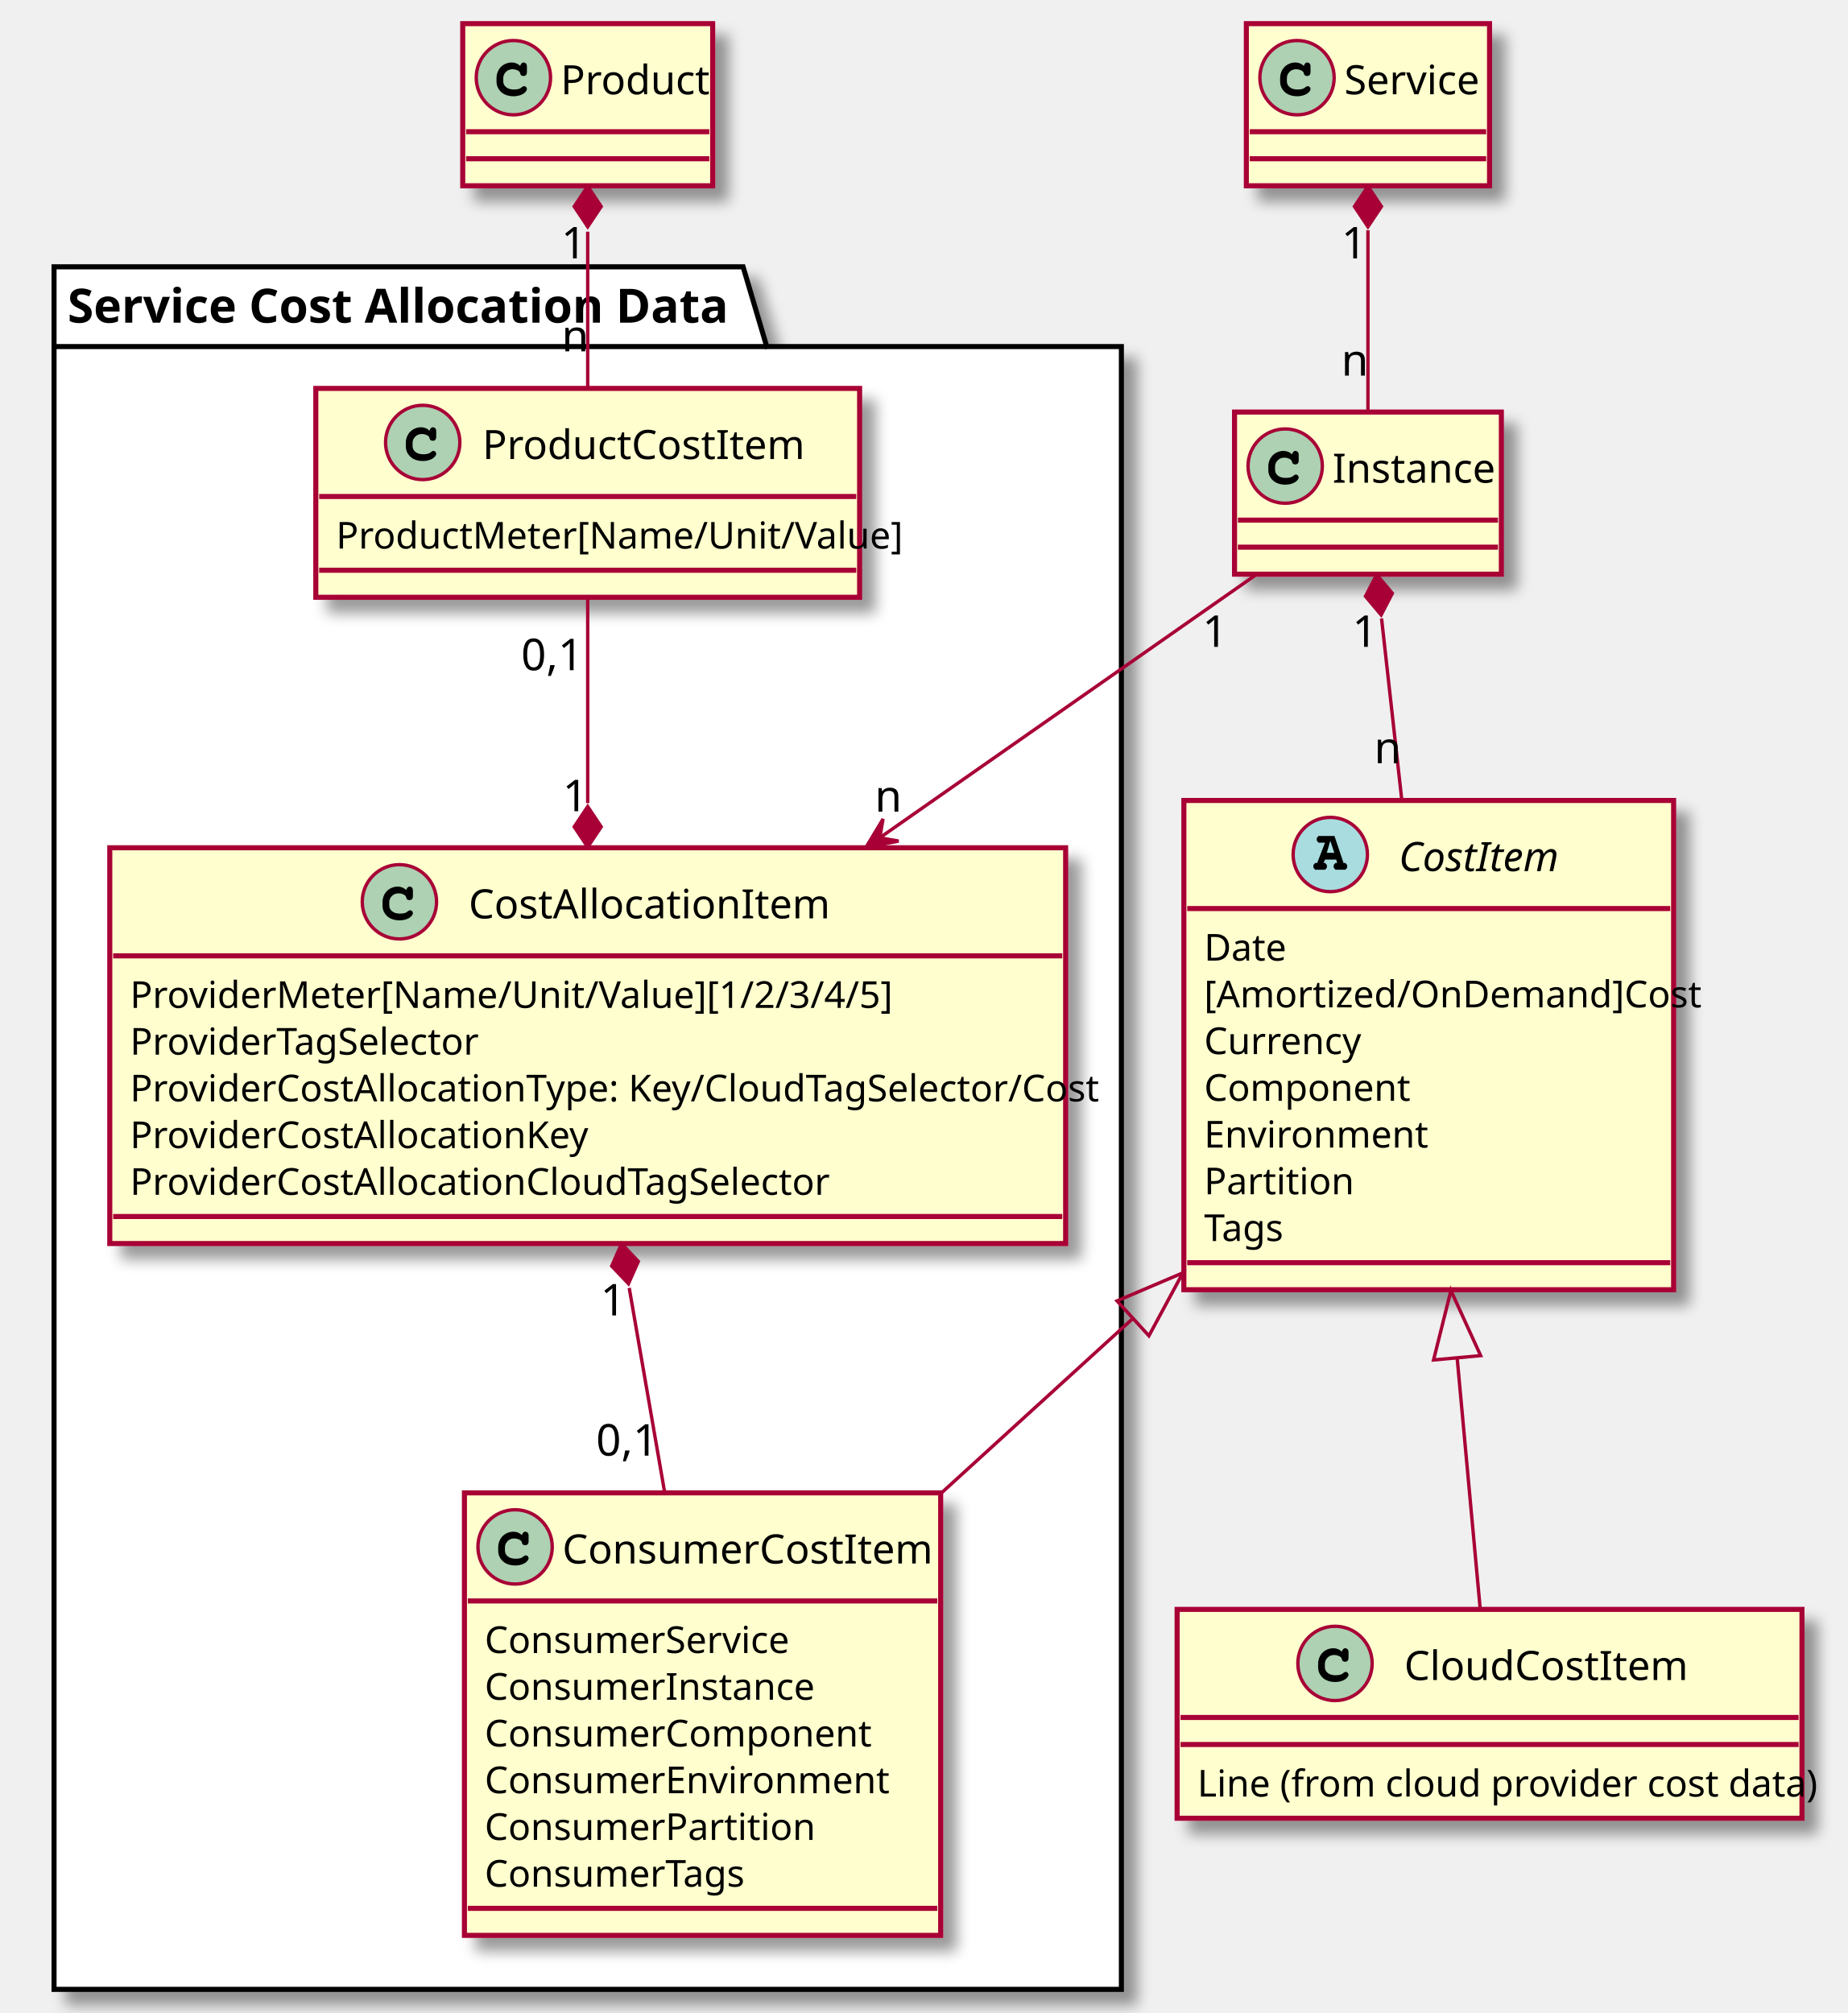
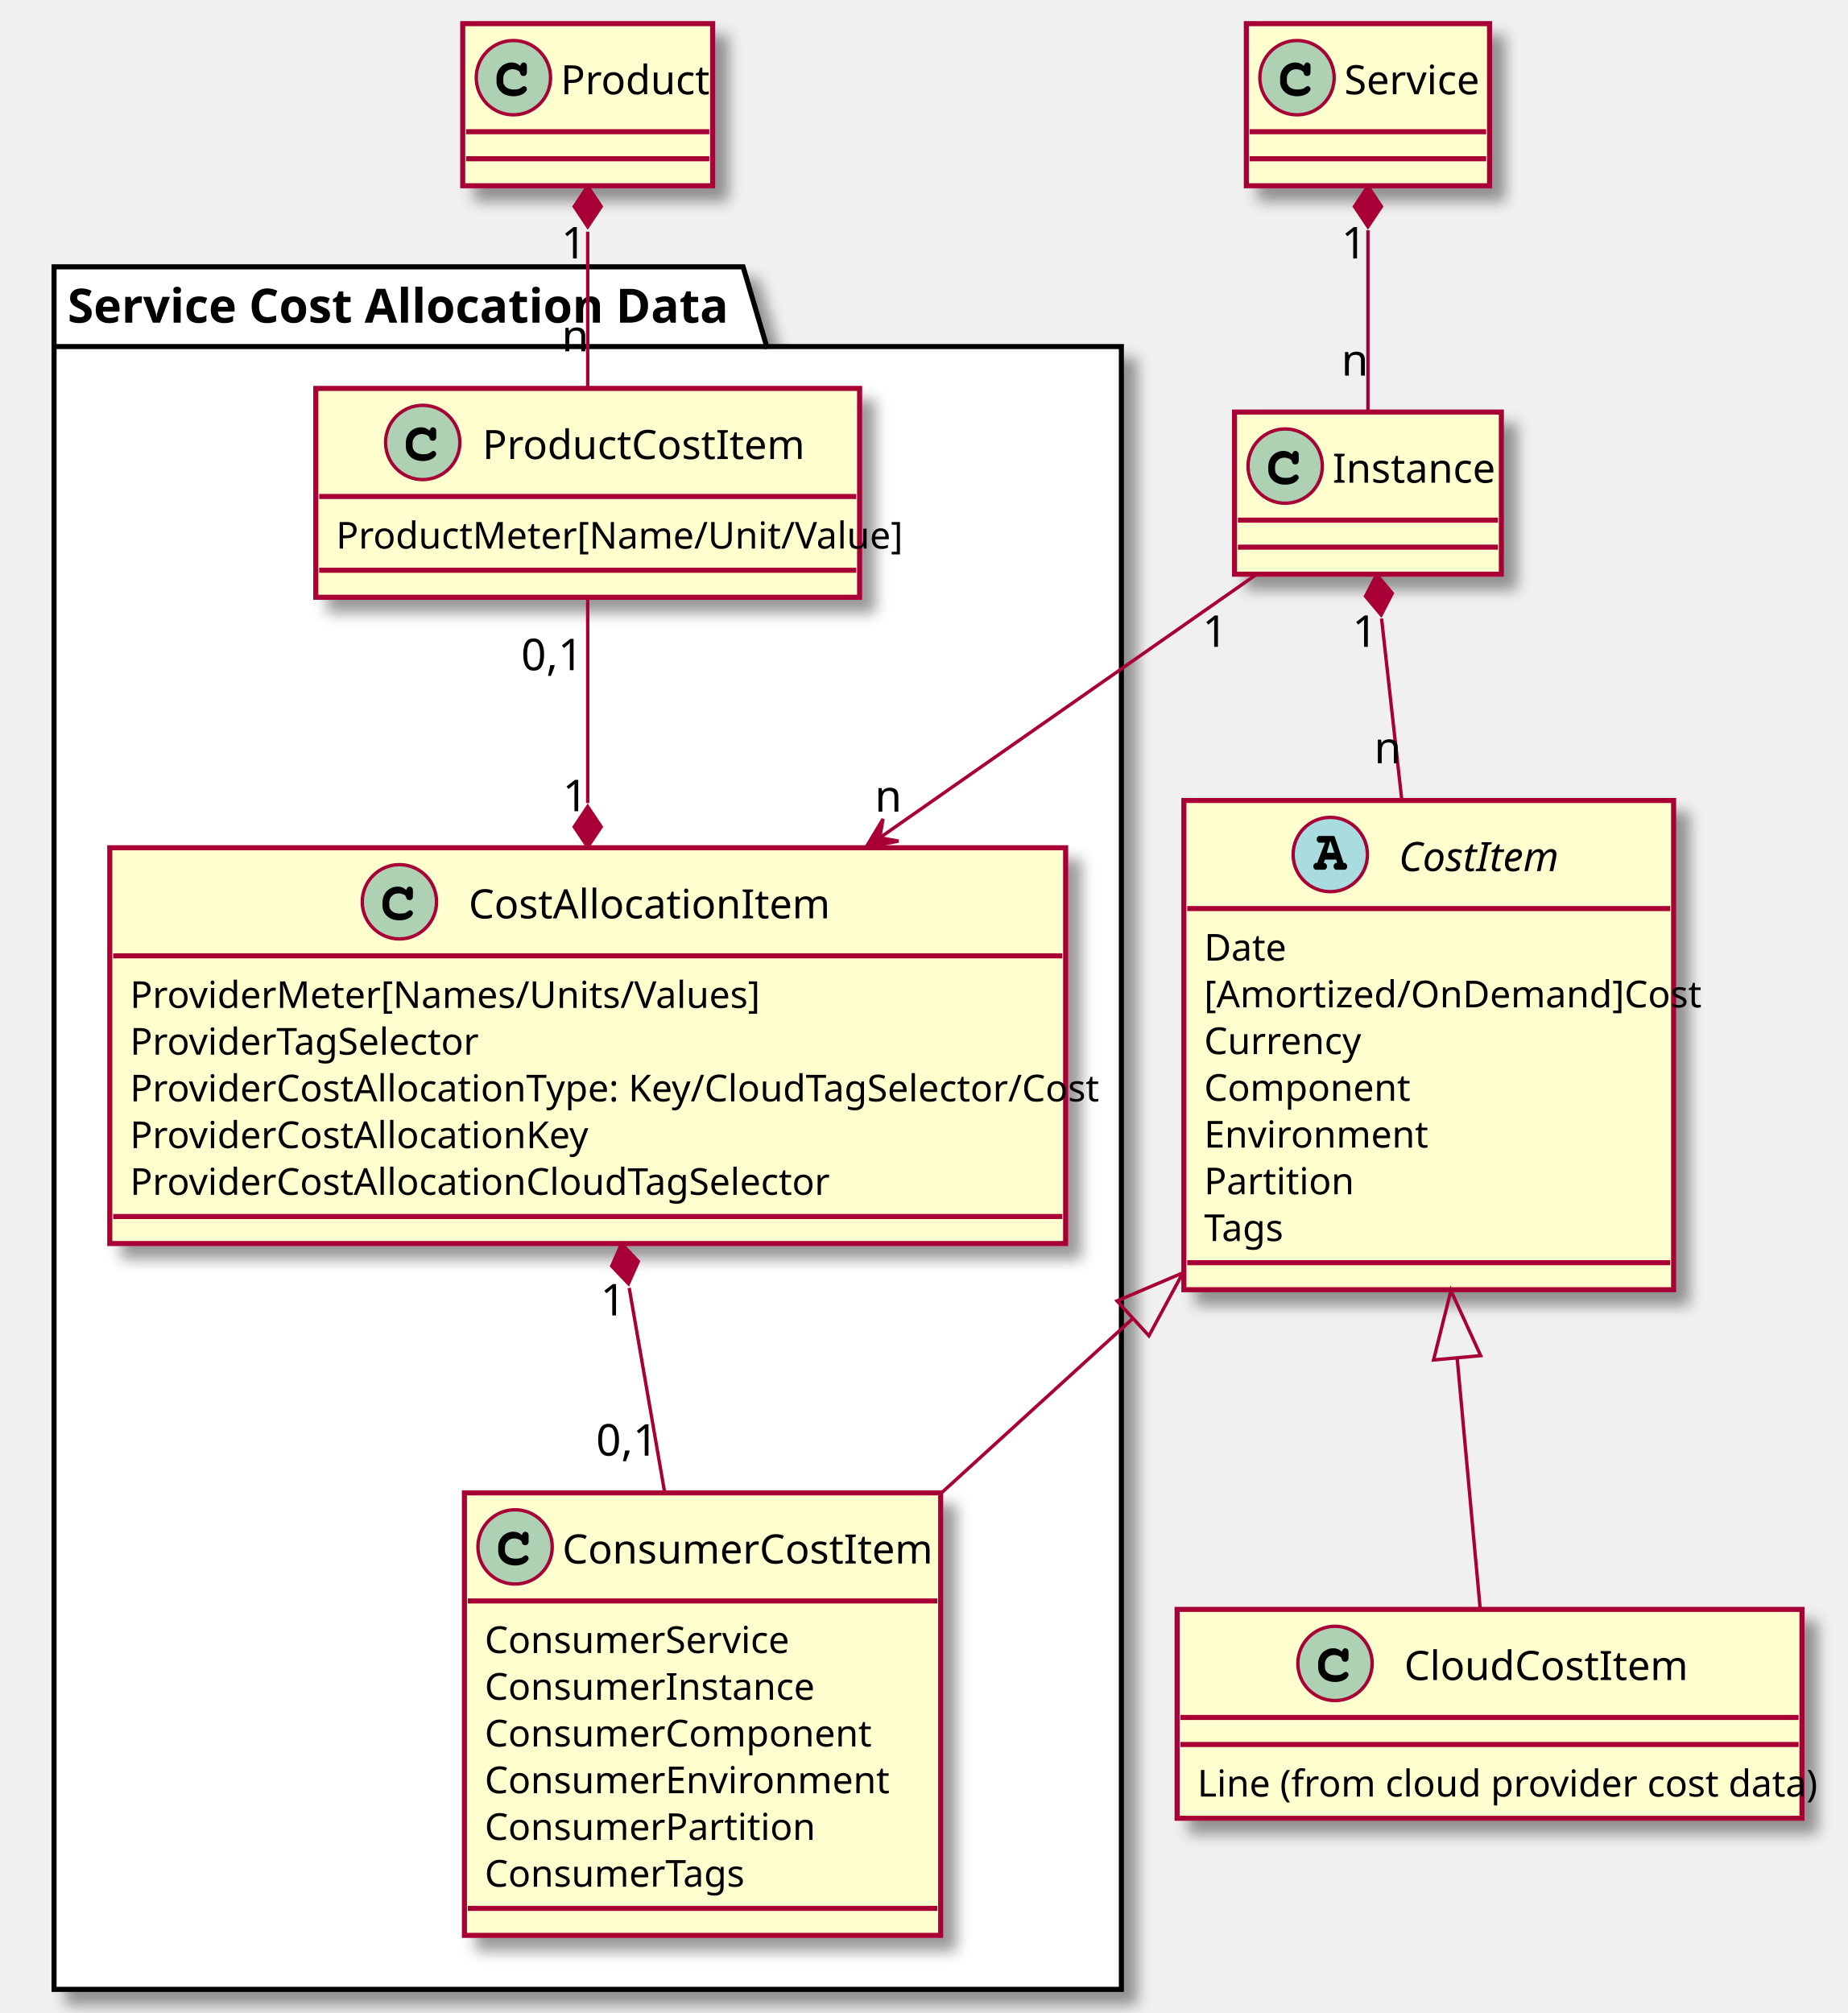
<svg xmlns="http://www.w3.org/2000/svg" contentScriptType="application/ecmascript" contentStyleType="text/css" height="596px" preserveAspectRatio="none" style="width:547px;height:596px;background:#FFFFFF;" version="1.1" viewBox="0 0 547 596" width="547px" zoomAndPan="magnify">
  <defs>
-     <filter height="300%" id="f1b3t52ygqx0a3" width="300%" x="-1" y="-1">
+     <filter height="300%" id="f1wbb1q7ieujnh" width="300%" x="-1" y="-1">
      <feGaussianBlur result="blurOut" stdDeviation="2.0" />
      <feColorMatrix in="blurOut" result="blurOut2" type="matrix" values="0 0 0 0 0 0 0 0 0 0 0 0 0 0 0 0 0 0 .4 0" />
      <feOffset dx="4.0" dy="4.0" in="blurOut2" result="blurOut3" />
      <feBlend in="SourceGraphic" in2="blurOut3" mode="normal" />
    </filter>
  </defs>
  <g>
-     <polygon fill="#FFFFFF" filter="url(#f1b3t52ygqx0a3)" points="16,79,220,79,227,102.609,332,102.609,332,589,16,589,16,79" style="stroke:#000000;stroke-width:1.5;" />
+     <polygon fill="#FFFFFF" filter="url(#f1wbb1q7ieujnh)" points="16,79,220,79,227,102.609,332,102.609,332,589,16,589,16,79" style="stroke:#000000;stroke-width:1.5;" />
    <line style="stroke:#000000;stroke-width:1.5;" x1="16" x2="227" y1="102.609" y2="102.609" />
    <text fill="#000000" font-family="sans-serif" font-size="14" font-weight="bold" lengthAdjust="spacing" textLength="198" x="20" y="95.533">Service Cost Allocation Data</text>
-     <rect codeLine="22" fill="#FEFECE" filter="url(#f1b3t52ygqx0a3)" height="117.18" id="CostAllocationItem" style="stroke:#A80036;stroke-width:1.5;" width="283" x="32.5" y="251" />
+     <rect codeLine="22" fill="#FEFECE" filter="url(#f1wbb1q7ieujnh)" height="117.18" id="CostAllocationItem" style="stroke:#A80036;stroke-width:1.5;" width="283" x="32.5" y="251" />
    <ellipse cx="118.25" cy="267" fill="#ADD1B2" rx="11" ry="11" style="stroke:#A80036;stroke-width:1.0;" />
    <path d="M120.25,263.5 Q120.453,263 120.688,262.75 Q120.922,262.5 121.188,262.5 Q121.656,262.5 121.953,262.781 Q122.25,263.062 122.25,263.719 L122.25,265.281 Q122.25,265.938 121.969,266.219 Q121.688,266.5 121.25,266.5 Q120.859,266.5 120.609,266.328 Q120.359,266.156 120.25,265.703 Q120.203,265.391 120.031,265.219 Q119.719,264.891 119.156,264.703 Q118.594,264.5 118.031,264.5 Q117.328,264.5 116.734,264.781 Q116.156,265.062 115.703,265.688 Q115.25,266.312 115.25,267.172 L115.25,268.094 Q115.25,269.125 116.094,269.812 Q116.938,270.5 118.438,270.5 Q119.328,270.5 119.953,270.297 Q120.312,270.188 120.719,269.828 Q120.984,269.625 121.125,269.562 Q121.266,269.5 121.438,269.5 Q121.766,269.5 122,269.766 Q122.25,270.016 122.25,270.375 Q122.25,270.719 121.906,271.125 Q121.406,271.719 120.609,272.047 Q119.562,272.5 118.281,272.5 Q116.781,272.5 115.578,271.906 Q114.609,271.438 113.922,270.422 Q113.25,269.406 113.25,268.203 L113.25,267.109 Q113.25,265.859 113.844,264.766 Q114.453,263.672 115.5,263.094 Q116.562,262.5 117.75,262.5 Q118.469,262.5 119.094,262.75 Q119.719,263 120.25,263.5 Z " fill="#000000" />
    <text fill="#000000" font-family="sans-serif" font-size="12" lengthAdjust="spacing" textLength="103" x="138.75" y="271.91">CostAllocationItem</text>
    <line style="stroke:#A80036;stroke-width:1.5;" x1="33.5" x2="314.5" y1="283" y2="283" />
-     <text fill="#000000" font-family="sans-serif" font-size="11" lengthAdjust="spacing" textLength="200" x="38.5" y="298.419">ProviderMeter[Name/Unit/Value][1/2/3/4/5]</text>
+     <text fill="#000000" font-family="sans-serif" font-size="11" lengthAdjust="spacing" textLength="170" x="38.5" y="298.419">ProviderMeter[Names/Units/Values]</text>
    <text fill="#000000" font-family="sans-serif" font-size="11" lengthAdjust="spacing" textLength="98" x="38.5" y="312.255">ProviderTagSelector</text>
    <text fill="#000000" font-family="sans-serif" font-size="11" lengthAdjust="spacing" textLength="271" x="38.5" y="326.091">ProviderCostAllocationType: Key/CloudTagSelector/Cost</text>
    <text fill="#000000" font-family="sans-serif" font-size="11" lengthAdjust="spacing" textLength="128" x="38.5" y="339.927">ProviderCostAllocationKey</text>
    <text fill="#000000" font-family="sans-serif" font-size="11" lengthAdjust="spacing" textLength="194" x="38.5" y="353.763">ProviderCostAllocationCloudTagSelector</text>
    <line style="stroke:#A80036;stroke-width:1.5;" x1="33.5" x2="314.5" y1="360.18" y2="360.18" />
-     <rect codeLine="30" fill="#FEFECE" filter="url(#f1b3t52ygqx0a3)" height="61.836" id="ProductCostItem" style="stroke:#A80036;stroke-width:1.5;" width="161" x="93.5" y="115" />
+     <rect codeLine="30" fill="#FEFECE" filter="url(#f1wbb1q7ieujnh)" height="61.836" id="ProductCostItem" style="stroke:#A80036;stroke-width:1.5;" width="161" x="93.5" y="115" />
    <ellipse cx="125.15" cy="131" fill="#ADD1B2" rx="11" ry="11" style="stroke:#A80036;stroke-width:1.0;" />
    <path d="M127.15,127.5 Q127.353,127 127.588,126.75 Q127.822,126.5 128.088,126.5 Q128.556,126.5 128.853,126.781 Q129.15,127.062 129.15,127.719 L129.15,129.281 Q129.15,129.938 128.869,130.219 Q128.588,130.5 128.15,130.5 Q127.759,130.5 127.509,130.328 Q127.259,130.156 127.15,129.703 Q127.103,129.391 126.931,129.219 Q126.619,128.891 126.056,128.703 Q125.494,128.5 124.931,128.5 Q124.228,128.5 123.634,128.781 Q123.056,129.062 122.603,129.688 Q122.15,130.312 122.15,131.172 L122.15,132.094 Q122.15,133.125 122.994,133.812 Q123.838,134.5 125.338,134.5 Q126.228,134.5 126.853,134.297 Q127.213,134.188 127.619,133.828 Q127.884,133.625 128.025,133.562 Q128.166,133.5 128.338,133.5 Q128.666,133.5 128.9,133.766 Q129.15,134.016 129.15,134.375 Q129.15,134.719 128.806,135.125 Q128.306,135.719 127.509,136.047 Q126.463,136.5 125.181,136.5 Q123.681,136.5 122.478,135.906 Q121.509,135.438 120.822,134.422 Q120.15,133.406 120.15,132.203 L120.15,131.109 Q120.15,129.859 120.744,128.766 Q121.353,127.672 122.4,127.094 Q123.463,126.5 124.65,126.5 Q125.369,126.5 125.994,126.75 Q126.619,127 127.15,127.5 Z " fill="#000000" />
    <text fill="#000000" font-family="sans-serif" font-size="12" lengthAdjust="spacing" textLength="92" x="142.85" y="135.91">ProductCostItem</text>
    <line style="stroke:#A80036;stroke-width:1.5;" x1="94.5" x2="253.5" y1="147" y2="147" />
    <text fill="#000000" font-family="sans-serif" font-size="11" lengthAdjust="spacing" textLength="149" x="99.5" y="162.419">ProductMeter[Name/Unit/Value]</text>
    <line style="stroke:#A80036;stroke-width:1.5;" x1="94.5" x2="253.5" y1="168.836" y2="168.836" />
-     <rect codeLine="34" fill="#FEFECE" filter="url(#f1b3t52ygqx0a3)" height="131.016" id="ConsumerCostItem" style="stroke:#A80036;stroke-width:1.5;" width="141" x="137.5" y="442" />
+     <rect codeLine="34" fill="#FEFECE" filter="url(#f1wbb1q7ieujnh)" height="131.016" id="ConsumerCostItem" style="stroke:#A80036;stroke-width:1.5;" width="141" x="137.5" y="442" />
    <ellipse cx="152.5" cy="458" fill="#ADD1B2" rx="11" ry="11" style="stroke:#A80036;stroke-width:1.0;" />
    <path d="M154.5,454.5 Q154.703,454 154.938,453.75 Q155.172,453.5 155.438,453.5 Q155.906,453.5 156.203,453.781 Q156.5,454.062 156.5,454.719 L156.5,456.281 Q156.5,456.938 156.219,457.219 Q155.938,457.5 155.5,457.5 Q155.109,457.5 154.859,457.328 Q154.609,457.156 154.5,456.703 Q154.453,456.391 154.281,456.219 Q153.969,455.891 153.406,455.703 Q152.844,455.5 152.281,455.5 Q151.578,455.5 150.984,455.781 Q150.406,456.062 149.953,456.688 Q149.5,457.312 149.5,458.172 L149.5,459.094 Q149.5,460.125 150.344,460.812 Q151.188,461.5 152.688,461.5 Q153.578,461.5 154.203,461.297 Q154.562,461.188 154.969,460.828 Q155.234,460.625 155.375,460.562 Q155.516,460.5 155.688,460.5 Q156.016,460.5 156.25,460.766 Q156.5,461.016 156.5,461.375 Q156.5,461.719 156.156,462.125 Q155.656,462.719 154.859,463.047 Q153.812,463.5 152.531,463.5 Q151.031,463.5 149.828,462.906 Q148.859,462.438 148.172,461.422 Q147.5,460.406 147.5,459.203 L147.5,458.109 Q147.5,456.859 148.094,455.766 Q148.703,454.672 149.75,454.094 Q150.812,453.5 152,453.5 Q152.719,453.5 153.344,453.75 Q153.969,454 154.5,454.5 Z " fill="#000000" />
    <text fill="#000000" font-family="sans-serif" font-size="12" lengthAdjust="spacing" textLength="109" x="166.5" y="462.91">ConsumerCostItem</text>
    <line style="stroke:#A80036;stroke-width:1.5;" x1="138.5" x2="277.5" y1="474" y2="474" />
    <text fill="#000000" font-family="sans-serif" font-size="11" lengthAdjust="spacing" textLength="86" x="143.5" y="489.419">ConsumerService</text>
    <text fill="#000000" font-family="sans-serif" font-size="11" lengthAdjust="spacing" textLength="90" x="143.5" y="503.255">ConsumerInstance</text>
    <text fill="#000000" font-family="sans-serif" font-size="11" lengthAdjust="spacing" textLength="103" x="143.5" y="517.091">ConsumerComponent</text>
    <text fill="#000000" font-family="sans-serif" font-size="11" lengthAdjust="spacing" textLength="108" x="143.5" y="530.927">ConsumerEnvironment</text>
    <text fill="#000000" font-family="sans-serif" font-size="11" lengthAdjust="spacing" textLength="87" x="143.5" y="544.763">ConsumerPartition</text>
    <text fill="#000000" font-family="sans-serif" font-size="11" lengthAdjust="spacing" textLength="73" x="143.5" y="558.599">ConsumerTags</text>
    <line style="stroke:#A80036;stroke-width:1.5;" x1="138.5" x2="277.5" y1="565.016" y2="565.016" />
-     <rect codeLine="2" fill="#FEFECE" filter="url(#f1b3t52ygqx0a3)" height="48" id="Product" style="stroke:#A80036;stroke-width:1.5;" width="74" x="137" y="7" />
+     <rect codeLine="2" fill="#FEFECE" filter="url(#f1wbb1q7ieujnh)" height="48" id="Product" style="stroke:#A80036;stroke-width:1.5;" width="74" x="137" y="7" />
    <ellipse cx="152" cy="23" fill="#ADD1B2" rx="11" ry="11" style="stroke:#A80036;stroke-width:1.0;" />
    <path d="M154,19.5 Q154.203,19 154.438,18.75 Q154.672,18.5 154.938,18.5 Q155.406,18.5 155.703,18.781 Q156,19.062 156,19.719 L156,21.281 Q156,21.938 155.719,22.219 Q155.438,22.5 155,22.5 Q154.609,22.5 154.359,22.328 Q154.109,22.156 154,21.703 Q153.953,21.391 153.781,21.219 Q153.469,20.891 152.906,20.703 Q152.344,20.5 151.781,20.5 Q151.078,20.5 150.484,20.781 Q149.906,21.062 149.453,21.688 Q149,22.312 149,23.172 L149,24.094 Q149,25.125 149.844,25.812 Q150.688,26.5 152.188,26.5 Q153.078,26.5 153.703,26.297 Q154.062,26.188 154.469,25.828 Q154.734,25.625 154.875,25.562 Q155.016,25.5 155.188,25.5 Q155.516,25.5 155.75,25.766 Q156,26.016 156,26.375 Q156,26.719 155.656,27.125 Q155.156,27.719 154.359,28.047 Q153.312,28.5 152.031,28.5 Q150.531,28.5 149.328,27.906 Q148.359,27.438 147.672,26.422 Q147,25.406 147,24.203 L147,23.109 Q147,21.859 147.594,20.766 Q148.203,19.672 149.25,19.094 Q150.312,18.5 151.5,18.5 Q152.219,18.5 152.844,18.75 Q153.469,19 154,19.5 Z " fill="#000000" />
    <text fill="#000000" font-family="sans-serif" font-size="12" lengthAdjust="spacing" textLength="42" x="166" y="27.91">Product</text>
    <line style="stroke:#A80036;stroke-width:1.5;" x1="138" x2="210" y1="39" y2="39" />
    <line style="stroke:#A80036;stroke-width:1.5;" x1="138" x2="210" y1="47" y2="47" />
-     <rect codeLine="4" fill="#FEFECE" filter="url(#f1b3t52ygqx0a3)" height="48" id="Service" style="stroke:#A80036;stroke-width:1.5;" width="72" x="369" y="7" />
+     <rect codeLine="4" fill="#FEFECE" filter="url(#f1wbb1q7ieujnh)" height="48" id="Service" style="stroke:#A80036;stroke-width:1.5;" width="72" x="369" y="7" />
    <ellipse cx="384" cy="23" fill="#ADD1B2" rx="11" ry="11" style="stroke:#A80036;stroke-width:1.0;" />
    <path d="M386,19.5 Q386.203,19 386.438,18.75 Q386.672,18.5 386.938,18.5 Q387.406,18.5 387.703,18.781 Q388,19.062 388,19.719 L388,21.281 Q388,21.938 387.719,22.219 Q387.438,22.5 387,22.5 Q386.609,22.5 386.359,22.328 Q386.109,22.156 386,21.703 Q385.953,21.391 385.781,21.219 Q385.469,20.891 384.906,20.703 Q384.344,20.5 383.781,20.5 Q383.078,20.5 382.484,20.781 Q381.906,21.062 381.453,21.688 Q381,22.312 381,23.172 L381,24.094 Q381,25.125 381.844,25.812 Q382.688,26.5 384.188,26.5 Q385.078,26.5 385.703,26.297 Q386.062,26.188 386.469,25.828 Q386.734,25.625 386.875,25.562 Q387.016,25.5 387.188,25.5 Q387.516,25.5 387.75,25.766 Q388,26.016 388,26.375 Q388,26.719 387.656,27.125 Q387.156,27.719 386.359,28.047 Q385.312,28.5 384.031,28.5 Q382.531,28.5 381.328,27.906 Q380.359,27.438 379.672,26.422 Q379,25.406 379,24.203 L379,23.109 Q379,21.859 379.594,20.766 Q380.203,19.672 381.25,19.094 Q382.312,18.5 383.5,18.5 Q384.219,18.5 384.844,18.75 Q385.469,19 386,19.5 Z " fill="#000000" />
    <text fill="#000000" font-family="sans-serif" font-size="12" lengthAdjust="spacing" textLength="40" x="398" y="27.91">Service</text>
    <line style="stroke:#A80036;stroke-width:1.5;" x1="370" x2="440" y1="39" y2="39" />
    <line style="stroke:#A80036;stroke-width:1.5;" x1="370" x2="440" y1="47" y2="47" />
-     <rect codeLine="6" fill="#FEFECE" filter="url(#f1b3t52ygqx0a3)" height="48" id="Instance" style="stroke:#A80036;stroke-width:1.5;" width="79" x="365.5" y="122" />
+     <rect codeLine="6" fill="#FEFECE" filter="url(#f1wbb1q7ieujnh)" height="48" id="Instance" style="stroke:#A80036;stroke-width:1.5;" width="79" x="365.5" y="122" />
    <ellipse cx="380.5" cy="138" fill="#ADD1B2" rx="11" ry="11" style="stroke:#A80036;stroke-width:1.0;" />
    <path d="M382.5,134.5 Q382.703,134 382.938,133.75 Q383.172,133.5 383.438,133.5 Q383.906,133.5 384.203,133.781 Q384.5,134.062 384.5,134.719 L384.5,136.281 Q384.5,136.938 384.219,137.219 Q383.938,137.5 383.5,137.5 Q383.109,137.5 382.859,137.328 Q382.609,137.156 382.5,136.703 Q382.453,136.391 382.281,136.219 Q381.969,135.891 381.406,135.703 Q380.844,135.5 380.281,135.5 Q379.578,135.5 378.984,135.781 Q378.406,136.062 377.953,136.688 Q377.5,137.312 377.5,138.172 L377.5,139.094 Q377.5,140.125 378.344,140.812 Q379.188,141.5 380.688,141.5 Q381.578,141.5 382.203,141.297 Q382.562,141.188 382.969,140.828 Q383.234,140.625 383.375,140.562 Q383.516,140.5 383.688,140.5 Q384.016,140.5 384.25,140.766 Q384.5,141.016 384.5,141.375 Q384.5,141.719 384.156,142.125 Q383.656,142.719 382.859,143.047 Q381.812,143.5 380.531,143.5 Q379.031,143.5 377.828,142.906 Q376.859,142.438 376.172,141.422 Q375.5,140.406 375.5,139.203 L375.5,138.109 Q375.5,136.859 376.094,135.766 Q376.703,134.672 377.75,134.094 Q378.812,133.5 380,133.5 Q380.719,133.5 381.344,133.75 Q381.969,134 382.5,134.5 Z " fill="#000000" />
    <text fill="#000000" font-family="sans-serif" font-size="12" lengthAdjust="spacing" textLength="47" x="394.5" y="142.91">Instance</text>
    <line style="stroke:#A80036;stroke-width:1.5;" x1="366.5" x2="443.5" y1="154" y2="154" />
    <line style="stroke:#A80036;stroke-width:1.5;" x1="366.5" x2="443.5" y1="162" y2="162" />
-     <rect codeLine="9" fill="#FEFECE" filter="url(#f1b3t52ygqx0a3)" height="144.852" id="CostItem" style="stroke:#A80036;stroke-width:1.5;" width="145" x="350.5" y="237" />
+     <rect codeLine="9" fill="#FEFECE" filter="url(#f1wbb1q7ieujnh)" height="144.852" id="CostItem" style="stroke:#A80036;stroke-width:1.5;" width="145" x="350.5" y="237" />
    <ellipse cx="393.85" cy="253" fill="#A9DCDF" rx="11" ry="11" style="stroke:#A80036;stroke-width:1.0;" />
    <path d="M395.6,254.5 L392.303,254.5 L391.866,255.5 L391.866,255.5 L392.334,255.5 L392.85,256.125 L392.85,256.5 L392.85,256.875 L392.334,257.5 L391.866,257.5 L389.975,257.5 L389.366,257.5 L388.85,256.875 L388.85,256.5 L388.85,256.125 L389.366,255.5 L389.975,255.5 L392.288,249.5 L391.413,249.5 L390.366,249.5 L389.85,248.875 L389.85,248.5 L389.85,248.125 L390.366,247.5 L391.413,247.5 L395.084,247.5 L397.772,255.5 L398.334,255.5 L398.334,255.5 L398.85,256.125 L398.85,256.5 L398.85,256.875 L398.334,257.5 L397.772,257.5 L395.881,257.5 L395.366,257.5 L394.85,256.875 L394.85,256.5 L394.85,256.125 L395.366,255.5 L395.881,255.5 L395.881,255.5 L395.6,254.5 Z M395.053,252.5 L393.85,248.922 L392.819,252.5 L395.053,252.5 Z " fill="#000000" />
    <text fill="#000000" font-family="sans-serif" font-size="12" font-style="italic" lengthAdjust="spacing" textLength="50" x="414.15" y="257.91">CostItem</text>
    <line style="stroke:#A80036;stroke-width:1.5;" x1="351.5" x2="494.5" y1="269" y2="269" />
    <text fill="#000000" font-family="sans-serif" font-size="11" lengthAdjust="spacing" textLength="22" x="356.5" y="284.419">Date</text>
    <text fill="#000000" font-family="sans-serif" font-size="11" lengthAdjust="spacing" textLength="133" x="356.5" y="298.255">[Amortized/OnDemand]Cost</text>
    <text fill="#000000" font-family="sans-serif" font-size="11" lengthAdjust="spacing" textLength="45" x="356.5" y="312.091">Currency</text>
    <text fill="#000000" font-family="sans-serif" font-size="11" lengthAdjust="spacing" textLength="54" x="356.5" y="325.927">Component</text>
    <text fill="#000000" font-family="sans-serif" font-size="11" lengthAdjust="spacing" textLength="59" x="356.5" y="339.763">Environment</text>
    <text fill="#000000" font-family="sans-serif" font-size="11" lengthAdjust="spacing" textLength="38" x="356.5" y="353.599">Partition</text>
    <text fill="#000000" font-family="sans-serif" font-size="11" lengthAdjust="spacing" textLength="24" x="356.5" y="367.435">Tags</text>
    <line style="stroke:#A80036;stroke-width:1.5;" x1="351.5" x2="494.5" y1="373.852" y2="373.852" />
-     <rect codeLine="51" fill="#FEFECE" filter="url(#f1b3t52ygqx0a3)" height="61.836" id="CloudCostItem" style="stroke:#A80036;stroke-width:1.5;" width="185" x="348.5" y="476.5" />
+     <rect codeLine="51" fill="#FEFECE" filter="url(#f1wbb1q7ieujnh)" height="61.836" id="CloudCostItem" style="stroke:#A80036;stroke-width:1.5;" width="185" x="348.5" y="476.5" />
    <ellipse cx="395.25" cy="492.5" fill="#ADD1B2" rx="11" ry="11" style="stroke:#A80036;stroke-width:1.0;" />
    <path d="M397.25,489 Q397.453,488.5 397.688,488.25 Q397.922,488 398.188,488 Q398.656,488 398.953,488.281 Q399.25,488.562 399.25,489.219 L399.25,490.781 Q399.25,491.438 398.969,491.719 Q398.688,492 398.25,492 Q397.859,492 397.609,491.828 Q397.359,491.656 397.25,491.203 Q397.203,490.891 397.031,490.719 Q396.719,490.391 396.156,490.203 Q395.594,490 395.031,490 Q394.328,490 393.734,490.281 Q393.156,490.562 392.703,491.188 Q392.25,491.812 392.25,492.672 L392.25,493.594 Q392.25,494.625 393.094,495.312 Q393.938,496 395.438,496 Q396.328,496 396.953,495.797 Q397.312,495.688 397.719,495.328 Q397.984,495.125 398.125,495.062 Q398.266,495 398.438,495 Q398.766,495 399,495.266 Q399.25,495.516 399.25,495.875 Q399.25,496.219 398.906,496.625 Q398.406,497.219 397.609,497.547 Q396.562,498 395.281,498 Q393.781,498 392.578,497.406 Q391.609,496.938 390.922,495.922 Q390.25,494.906 390.25,493.703 L390.25,492.609 Q390.25,491.359 390.844,490.266 Q391.453,489.172 392.5,488.594 Q393.562,488 394.75,488 Q395.469,488 396.094,488.25 Q396.719,488.5 397.25,489 Z " fill="#000000" />
    <text fill="#000000" font-family="sans-serif" font-size="12" lengthAdjust="spacing" textLength="83" x="415.75" y="497.41">CloudCostItem</text>
    <line style="stroke:#A80036;stroke-width:1.5;" x1="349.5" x2="532.5" y1="508.5" y2="508.5" />
    <line style="stroke:#A80036;stroke-width:1.5;" x1="349.5" x2="532.5" y1="516.5" y2="516.5" />
    <text fill="#000000" font-family="sans-serif" font-size="11" lengthAdjust="spacing" textLength="173" x="354.5" y="531.919">Line (from cloud provider cost data)</text>
    <path codeLine="7" d="M405,68.17 C405,85.78 405,106.44 405,121.89 " fill="none" id="Service-backto-Instance" style="stroke:#A80036;stroke-width:1.0;" />
    <polygon fill="#A80036" points="405,55.14,401,61.14,405,67.14,409,61.14,405,55.14" style="stroke:#A80036;stroke-width:1.0;" />
    <text fill="#000000" font-family="sans-serif" font-size="13" lengthAdjust="spacing" textLength="7" x="397.147" y="76.512">1</text>
    <text fill="#000000" font-family="sans-serif" font-size="13" lengthAdjust="spacing" textLength="7" x="397.103" y="111.202">n</text>
    <path codeLine="18" d="M409.03,183.12 C410.79,198.98 412.94,218.2 415.01,236.77 " fill="none" id="Instance-backto-CostItem" style="stroke:#A80036;stroke-width:1.0;" />
    <polygon fill="#A80036" points="407.58,170.14,404.271,176.547,408.912,182.066,412.221,175.659,407.58,170.14" style="stroke:#A80036;stroke-width:1.0;" />
    <text fill="#000000" font-family="sans-serif" font-size="13" lengthAdjust="spacing" textLength="7" x="400.356" y="191.512">1</text>
    <text fill="#000000" font-family="sans-serif" font-size="13" lengthAdjust="spacing" textLength="7" x="406.825" y="225.966">n</text>
    <path codeLine="43" d="M371.9,170.14 C342.89,190.42 299.42,220.82 260.59,247.96 " fill="none" id="Instance-to-CostAllocationItem" style="stroke:#A80036;stroke-width:1.0;" />
    <polygon fill="#A80036" points="256.37,250.91,266.036,249.024,260.466,248.042,261.447,242.471,256.37,250.91" style="stroke:#A80036;stroke-width:1.0;" />
    <text fill="#000000" font-family="sans-serif" font-size="13" lengthAdjust="spacing" textLength="7" x="355.979" y="191.512">1</text>
    <text fill="#000000" font-family="sans-serif" font-size="13" lengthAdjust="spacing" textLength="7" x="258.982" y="240.3">n</text>
    <path codeLine="45" d="M335.29,390.46 C316.4,407.68 296.67,425.67 278.53,442.2 " fill="none" id="CostItem-backto-ConsumerCostItem" style="stroke:#A80036;stroke-width:1.0;" />
    <polygon fill="none" points="330.71,385.16,350.21,376.86,340.15,395.5,330.71,385.16" style="stroke:#A80036;stroke-width:1.0;" />
    <path codeLine="46" d="M186.29,381.32 C189.72,401.13 193.44,422.54 196.8,441.96 " fill="none" id="CostAllocationItem-backto-ConsumerCostItem" style="stroke:#A80036;stroke-width:1.0;" />
    <polygon fill="#A80036" points="184.02,368.25,181.101,374.844,186.065,380.074,188.984,373.48,184.02,368.25" style="stroke:#A80036;stroke-width:1.0;" />
    <text fill="#000000" font-family="sans-serif" font-size="13" lengthAdjust="spacing" textLength="7" x="177.774" y="389.473">1</text>
    <text fill="#000000" font-family="sans-serif" font-size="13" lengthAdjust="spacing" textLength="18" x="176.464" y="430.971">0,1</text>
    <path codeLine="48" d="M174,177.38 C174,194.48 174,216.6 174,237.78 " fill="none" id="ProductCostItem-to-CostAllocationItem" style="stroke:#A80036;stroke-width:1.0;" />
    <polygon fill="#A80036" points="174,250.8,178,244.8,174,238.8,170,244.8,174,250.8" style="stroke:#A80036;stroke-width:1.0;" />
    <text fill="#000000" font-family="sans-serif" font-size="13" lengthAdjust="spacing" textLength="18" x="154.284" y="198.431">0,1</text>
    <text fill="#000000" font-family="sans-serif" font-size="13" lengthAdjust="spacing" textLength="7" x="166.573" y="240.177">1</text>
    <path codeLine="49" d="M174,68.59 C174,83.45 174,100.43 174,114.6 " fill="none" id="Product-backto-ProductCostItem" style="stroke:#A80036;stroke-width:1.0;" />
    <polygon fill="#A80036" points="174,55.14,170,61.14,174,67.14,178,61.14,174,55.14" style="stroke:#A80036;stroke-width:1.0;" />
    <text fill="#000000" font-family="sans-serif" font-size="13" lengthAdjust="spacing" textLength="7" x="166.147" y="76.512">1</text>
    <text fill="#000000" font-family="sans-serif" font-size="13" lengthAdjust="spacing" textLength="7" x="166.278" y="104.022">n</text>
    <path codeLine="54" d="M431.43,402.27 C433.88,428.99 436.39,456.32 438.23,476.29 " fill="none" id="CostItem-backto-CloudCostItem" style="stroke:#A80036;stroke-width:1.0;" />
    <polygon fill="none" points="424.43,402.65,429.57,382.09,438.37,401.37,424.43,402.65" style="stroke:#A80036;stroke-width:1.0;" />
  </g>
</svg>
